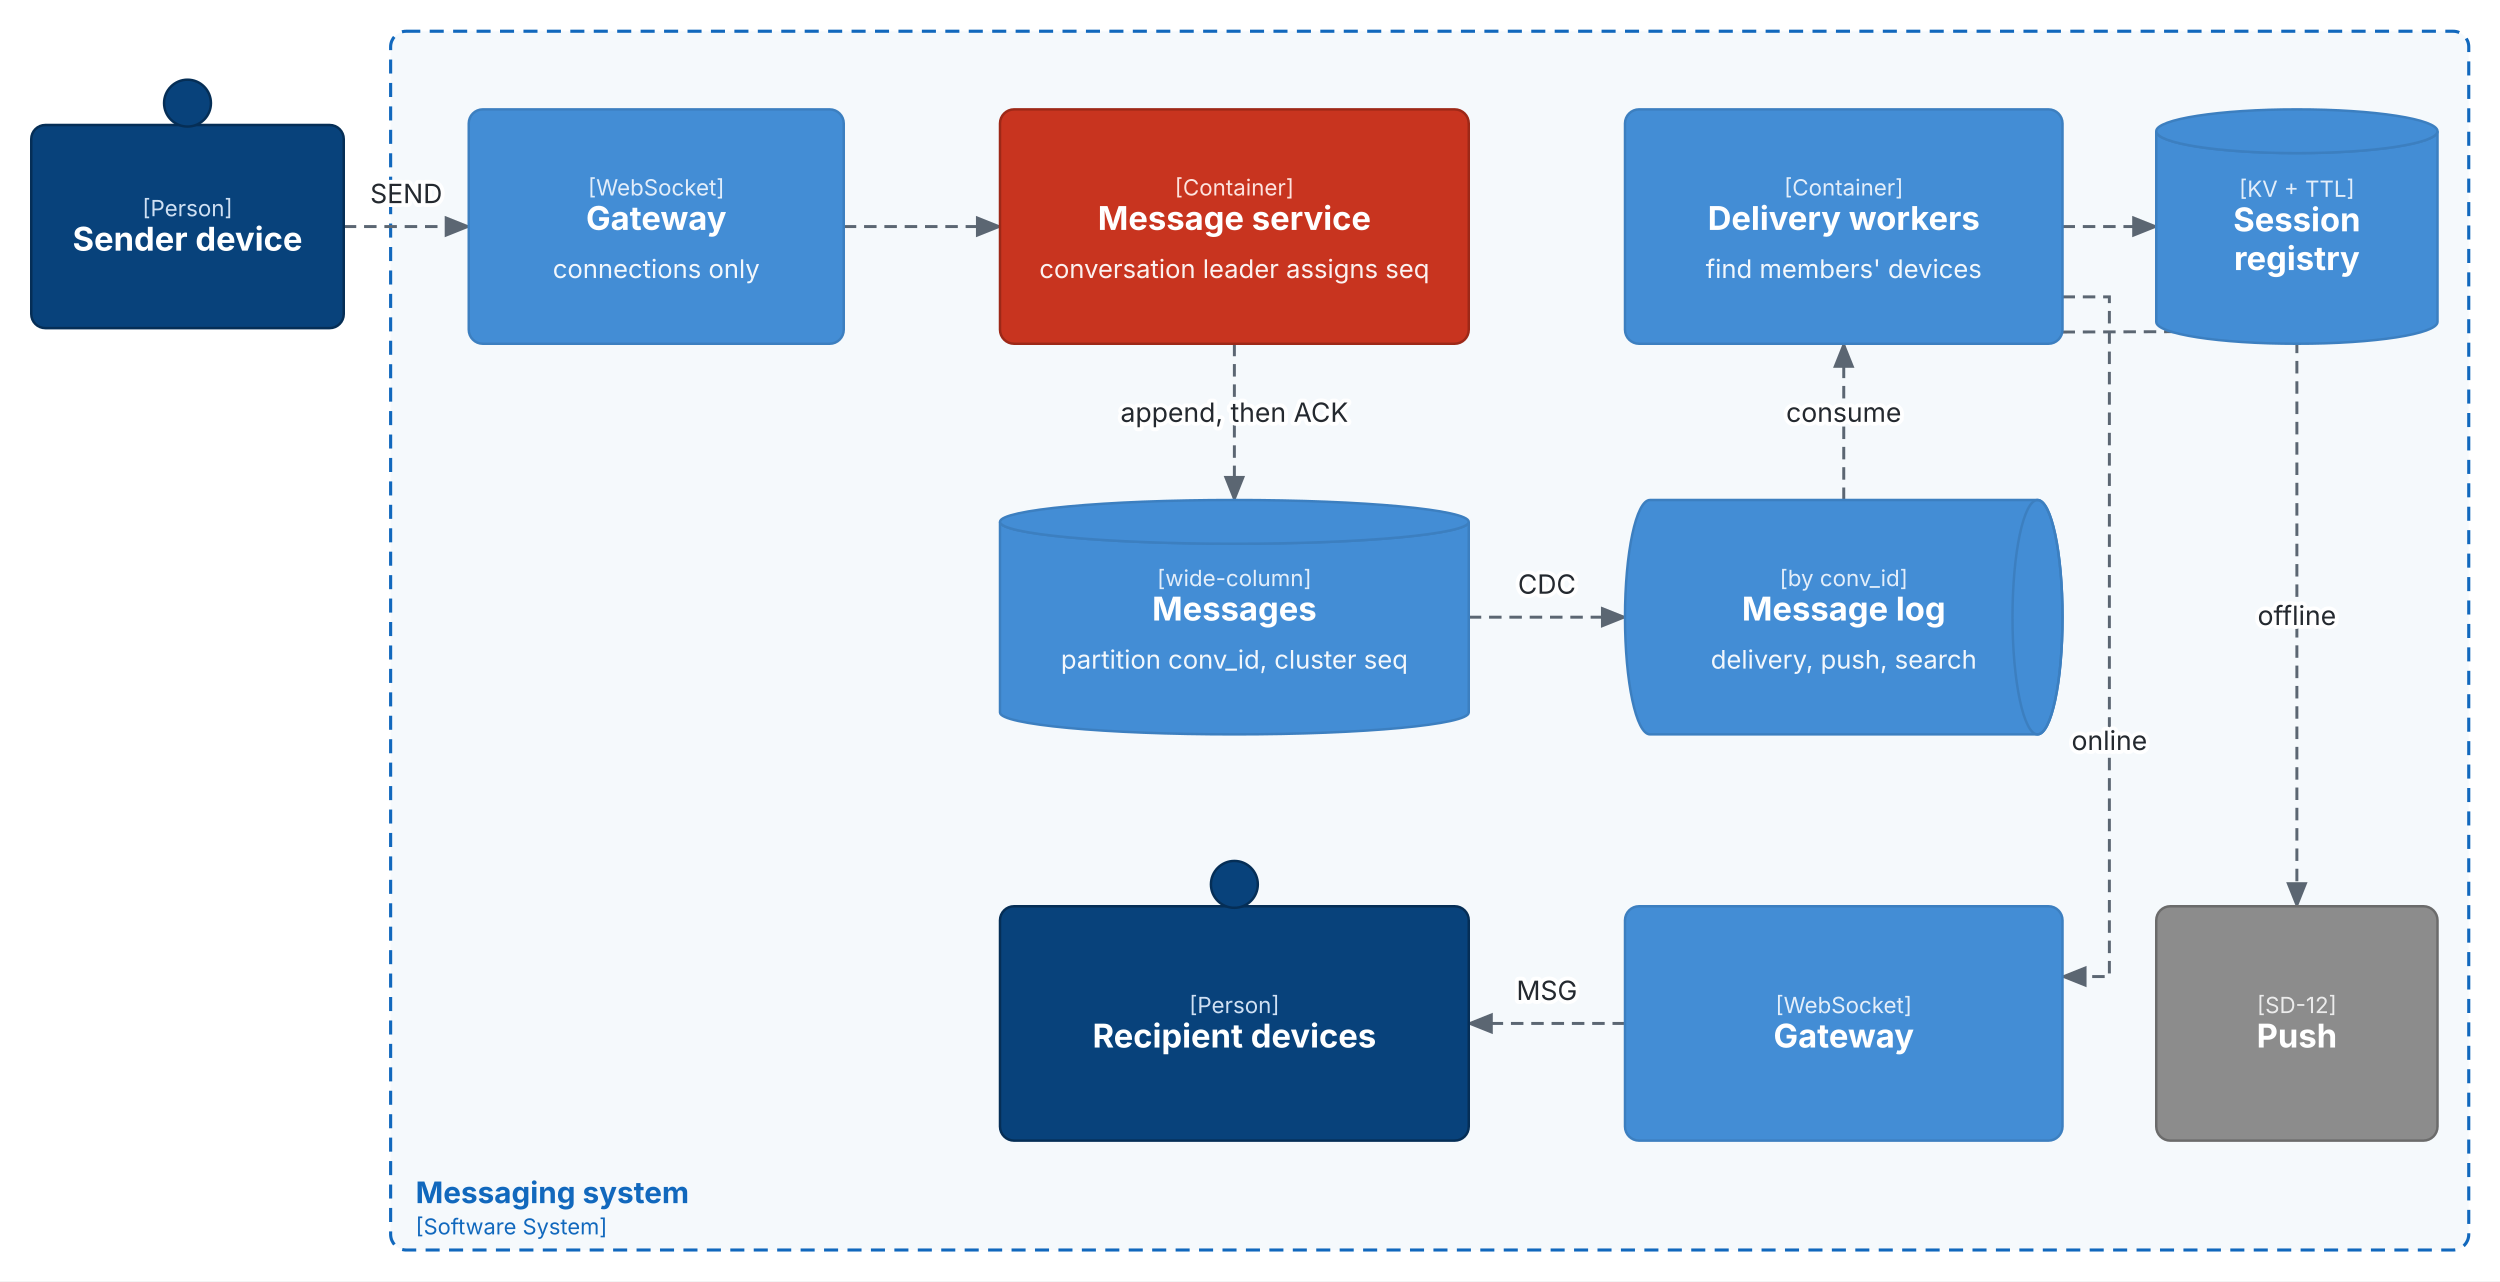
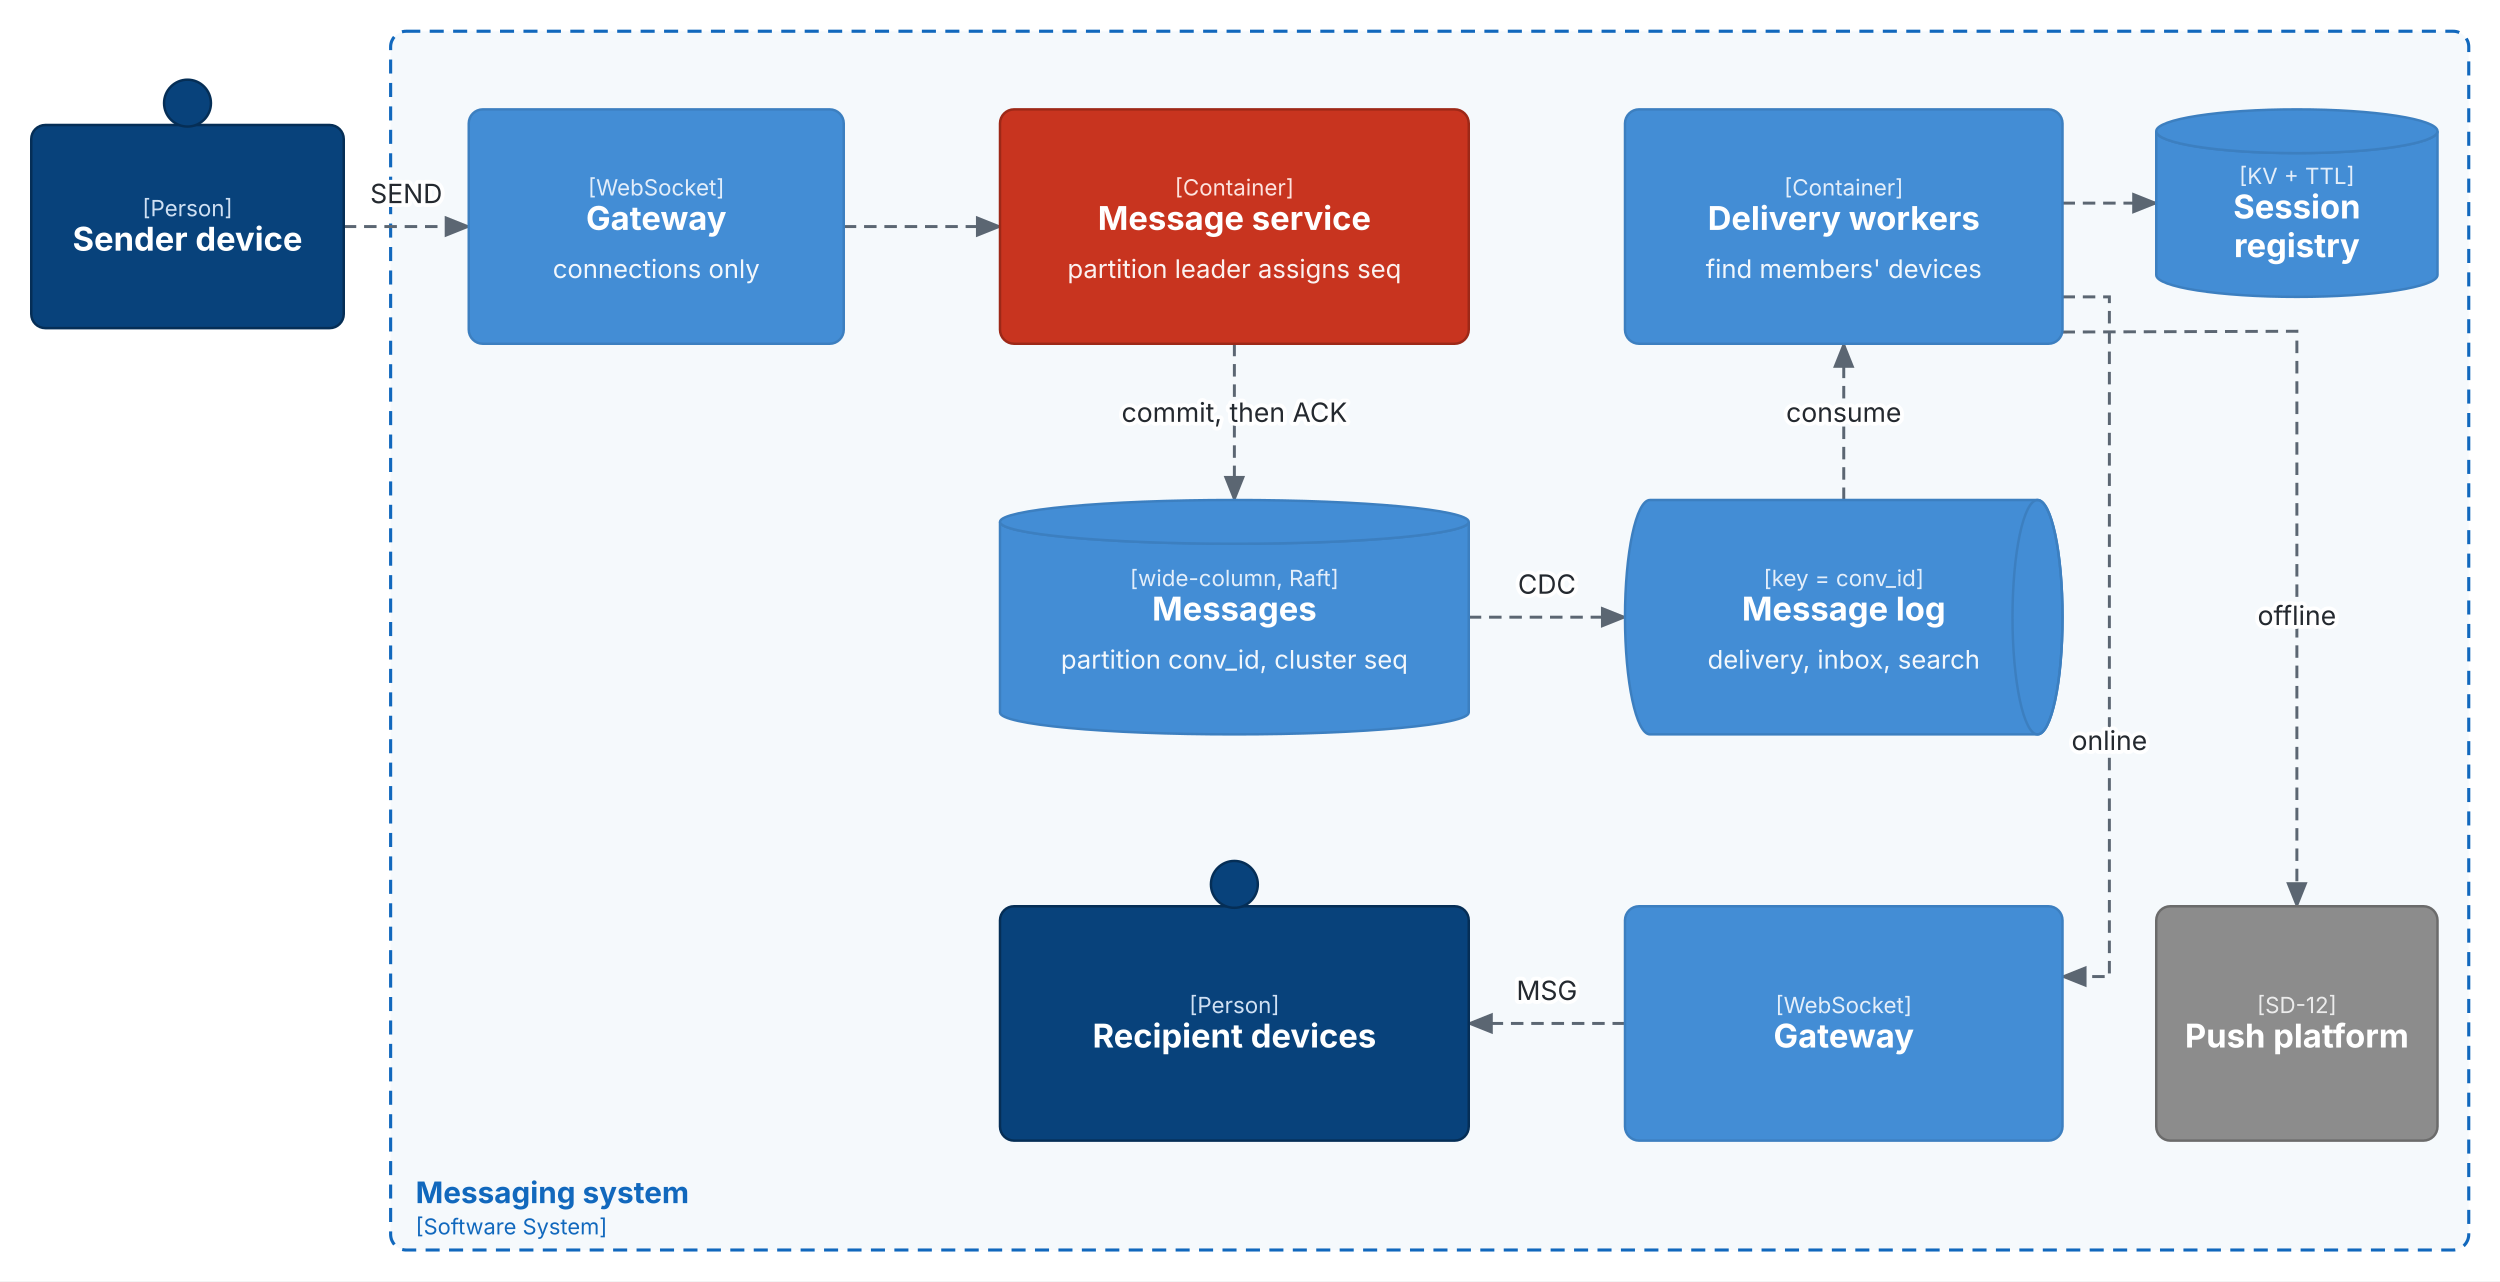
<svg xmlns="http://www.w3.org/2000/svg" class="c4" viewBox="0 0 1600 820" width="1600" height="820">
  <defs>
    <marker id="c4a" viewBox="0 0 10 10" refX="9" refY="5" markerWidth="9" markerHeight="9" orient="auto">
      <path d="M0,1 L10,5 L0,9 z" fill="#5b6672" />
    </marker>
    <marker id="c4a-s" viewBox="0 0 10 10" refX="1" refY="5" markerWidth="9" markerHeight="9" orient="auto">
      <path d="M10,1 L0,5 L10,9 z" fill="#5b6672" />
    </marker>
  </defs>
  <rect width="1600" height="820" fill="#ffffff" />
  <rect x="250" y="20" width="1330" height="780" rx="10" fill="#1168bd" fill-opacity="0.04" stroke="#1168bd" stroke-width="2" stroke-dasharray="9 6" />
  <text x="266" y="770" font-family="Inter, Helvetica, Arial, sans-serif" font-size="19" font-weight="700" fill="#1168bd">Messaging system</text>
  <text x="266" y="790" font-family="Inter, Helvetica, Arial, sans-serif" font-size="14" fill="#1168bd">[Software System]</text>
  <path d="M220.0,145.0 L300.0,145.0" fill="none" stroke="#5b6672" stroke-width="1.9" stroke-dasharray="8 5" marker-end="url(#c4a)" />
  <text x="260.0" y="130.0" text-anchor="middle" font-family="Inter, Helvetica, Arial, sans-serif" font-size="17.0" fill="#24292f" font-style="normal" paint-order="stroke" stroke="#ffffff" stroke-width="5" stroke-linejoin="round">SEND</text>
  <path d="M540.0,145.0 L640.0,145.0" fill="none" stroke="#5b6672" stroke-width="1.9" stroke-dasharray="8 5" marker-end="url(#c4a)" />
  <path d="M790.0,220.0 L790.0,320.0" fill="none" stroke="#5b6672" stroke-width="1.9" stroke-dasharray="8 5" marker-end="url(#c4a)" />
-   <text x="790.0" y="270.0" text-anchor="middle" font-family="Inter, Helvetica, Arial, sans-serif" font-size="17.0" fill="#24292f" font-style="normal" paint-order="stroke" stroke="#ffffff" stroke-width="5" stroke-linejoin="round">append, then ACK</text>
+   <text x="790.0" y="270.0" text-anchor="middle" font-family="Inter, Helvetica, Arial, sans-serif" font-size="17.0" fill="#24292f" font-style="normal" paint-order="stroke" stroke="#ffffff" stroke-width="5" stroke-linejoin="round">commit, then ACK</text>
  <path d="M940.0,395.0 L1040.0,395.0" fill="none" stroke="#5b6672" stroke-width="1.9" stroke-dasharray="8 5" marker-end="url(#c4a)" />
  <text x="990.0" y="380.0" text-anchor="middle" font-family="Inter, Helvetica, Arial, sans-serif" font-size="17.0" fill="#24292f" font-style="normal" paint-order="stroke" stroke="#ffffff" stroke-width="5" stroke-linejoin="round">CDC</text>
  <path d="M1180.0,320.0 L1180.0,220.0" fill="none" stroke="#5b6672" stroke-width="1.9" stroke-dasharray="8 5" marker-end="url(#c4a)" />
  <text x="1180.0" y="270.0" text-anchor="middle" font-family="Inter, Helvetica, Arial, sans-serif" font-size="17.0" fill="#24292f" font-style="normal" paint-order="stroke" stroke="#ffffff" stroke-width="5" stroke-linejoin="round">consume</text>
-   <path d="M1320.0,145.0 L1380.0,145.0" fill="none" stroke="#5b6672" stroke-width="1.9" stroke-dasharray="8 5" marker-end="url(#c4a)" />
+   <path d="M1320.0,130.0 L1380.0,130.0" fill="none" stroke="#5b6672" stroke-width="1.9" stroke-dasharray="8 5" marker-end="url(#c4a)" />
  <path d="M1320.0,190.0 L1350.0,190.0 L1350.0,625.0 L1320.0,625.0" fill="none" stroke="#5b6672" stroke-width="1.9" stroke-dasharray="8 5" marker-end="url(#c4a)" />
  <text x="1350.0" y="480.0" text-anchor="middle" font-family="Inter, Helvetica, Arial, sans-serif" font-size="17.0" fill="#24292f" font-style="normal" paint-order="stroke" stroke="#ffffff" stroke-width="5" stroke-linejoin="round">online</text>
  <path d="M1040.0,655.0 L940.0,655.0" fill="none" stroke="#5b6672" stroke-width="1.9" stroke-dasharray="8 5" marker-end="url(#c4a)" />
  <text x="990.0" y="640.0" text-anchor="middle" font-family="Inter, Helvetica, Arial, sans-serif" font-size="17.0" fill="#24292f" font-style="normal" paint-order="stroke" stroke="#ffffff" stroke-width="5" stroke-linejoin="round">MSG</text>
  <path d="M1320.0,212.5 L1470.0,212.0 L1470.0,580.0" fill="none" stroke="#5b6672" stroke-width="1.9" stroke-dasharray="8 5" marker-end="url(#c4a)" />
  <text x="1470.0" y="400.0" text-anchor="middle" font-family="Inter, Helvetica, Arial, sans-serif" font-size="17.0" fill="#24292f" font-style="normal" paint-order="stroke" stroke="#ffffff" stroke-width="5" stroke-linejoin="round">offline</text>
  <rect x="20" y="80" width="200" height="130" rx="9" fill="#08427b" stroke="#052e56" stroke-width="1.6" />
  <circle cx="120.0" cy="66" r="15" fill="#08427b" stroke="#052e56" stroke-width="1.6" />
  <text x="120.0" y="138.385" text-anchor="middle" font-family="Inter, Helvetica, Arial, sans-serif" font-size="14.3" fill="#cfe0f3">[Person]</text>
  <text x="120.0" y="160.435" text-anchor="middle" font-family="Inter, Helvetica, Arial, sans-serif" font-size="21" font-weight="700" fill="#ffffff">Sender device</text>
  <rect x="300" y="70" width="240" height="150" rx="9" fill="#438dd5" stroke="#3c7fc0" stroke-width="1.6" />
  <text x="420.0" y="125.095" text-anchor="middle" font-family="Inter, Helvetica, Arial, sans-serif" font-size="14.3" fill="#e3eefa">[WebSocket]</text>
  <text x="420.0" y="147.145" text-anchor="middle" font-family="Inter, Helvetica, Arial, sans-serif" font-size="21" font-weight="700" fill="#ffffff">Gateway</text>
  <text x="420.0" y="177.925" text-anchor="middle" font-family="Inter, Helvetica, Arial, sans-serif" font-size="16.4" fill="#ffffff" fill-opacity="0.93">connections only</text>
  <rect x="640" y="70" width="300" height="150" rx="9" fill="#c8341f" stroke="#9d2817" stroke-width="1.6" />
  <text x="790.0" y="125.095" text-anchor="middle" font-family="Inter, Helvetica, Arial, sans-serif" font-size="14.3" fill="#fde3de">[Container]</text>
  <text x="790.0" y="147.145" text-anchor="middle" font-family="Inter, Helvetica, Arial, sans-serif" font-size="21" font-weight="700" fill="#ffffff">Message service</text>
-   <text x="790.0" y="177.925" text-anchor="middle" font-family="Inter, Helvetica, Arial, sans-serif" font-size="16.4" fill="#ffffff" fill-opacity="0.93">conversation leader assigns seq</text>
+   <text x="790.0" y="177.925" text-anchor="middle" font-family="Inter, Helvetica, Arial, sans-serif" font-size="16.4" fill="#ffffff" fill-opacity="0.93">partition leader assigns seq</text>
  <path d="M640,334 a150.0,14 0 0,0 300,0 v122 a150.0,14 0 0,1 -300,0 z" fill="#438dd5" stroke="#3c7fc0" stroke-width="1.6" />
  <ellipse cx="790.0" cy="334" rx="150.0" ry="14" fill="#438dd5" stroke="#3c7fc0" stroke-width="1.6" />
-   <text x="790.0" y="375.095" text-anchor="middle" font-family="Inter, Helvetica, Arial, sans-serif" font-size="14.3" fill="#e3eefa">[wide-column]</text>
+   <text x="790.0" y="375.095" text-anchor="middle" font-family="Inter, Helvetica, Arial, sans-serif" font-size="14.3" fill="#e3eefa">[wide-column, Raft]</text>
  <text x="790.0" y="397.145" text-anchor="middle" font-family="Inter, Helvetica, Arial, sans-serif" font-size="21" font-weight="700" fill="#ffffff">Messages</text>
  <text x="790.0" y="427.925" text-anchor="middle" font-family="Inter, Helvetica, Arial, sans-serif" font-size="16.4" fill="#ffffff" fill-opacity="0.93">partition conv_id, cluster seq</text>
  <path d="M1056,320 h248 a16,75.0 0 0,1 0,150 h-248 a16,75.0 0 0,1 0,-150 z" fill="#438dd5" stroke="#3c7fc0" stroke-width="1.6" />
  <ellipse cx="1304" cy="395.0" rx="16" ry="75.0" fill="none" stroke="#3c7fc0" stroke-width="1.6" />
-   <text x="1180.0" y="375.095" text-anchor="middle" font-family="Inter, Helvetica, Arial, sans-serif" font-size="14.3" fill="#e3eefa">[by conv_id]</text>
+   <text x="1180.0" y="375.095" text-anchor="middle" font-family="Inter, Helvetica, Arial, sans-serif" font-size="14.3" fill="#e3eefa">[key = conv_id]</text>
  <text x="1180.0" y="397.145" text-anchor="middle" font-family="Inter, Helvetica, Arial, sans-serif" font-size="21" font-weight="700" fill="#ffffff">Message log</text>
-   <text x="1180.0" y="427.925" text-anchor="middle" font-family="Inter, Helvetica, Arial, sans-serif" font-size="16.4" fill="#ffffff" fill-opacity="0.93">delivery, push, search</text>
+   <text x="1180.0" y="427.925" text-anchor="middle" font-family="Inter, Helvetica, Arial, sans-serif" font-size="16.4" fill="#ffffff" fill-opacity="0.93">delivery, inbox, search</text>
  <rect x="1040" y="70" width="280" height="150" rx="9" fill="#438dd5" stroke="#3c7fc0" stroke-width="1.6" />
  <text x="1180.0" y="125.095" text-anchor="middle" font-family="Inter, Helvetica, Arial, sans-serif" font-size="14.3" fill="#e3eefa">[Container]</text>
  <text x="1180.0" y="147.145" text-anchor="middle" font-family="Inter, Helvetica, Arial, sans-serif" font-size="21" font-weight="700" fill="#ffffff">Delivery workers</text>
  <text x="1180.0" y="177.925" text-anchor="middle" font-family="Inter, Helvetica, Arial, sans-serif" font-size="16.4" fill="#ffffff" fill-opacity="0.93">find members' devices</text>
-   <path d="M1380,84 a90.0,14 0 0,0 180,0 v122 a90.0,14 0 0,1 -180,0 z" fill="#438dd5" stroke="#3c7fc0" stroke-width="1.6" />
+   <path d="M1380,84 a90.0,14 0 0,0 180,0 v92 a90.0,14 0 0,1 -180,0 z" fill="#438dd5" stroke="#3c7fc0" stroke-width="1.6" />
  <ellipse cx="1470.0" cy="84" rx="90.0" ry="14" fill="#438dd5" stroke="#3c7fc0" stroke-width="1.6" />
-   <text x="1470.0" y="125.995" text-anchor="middle" font-family="Inter, Helvetica, Arial, sans-serif" font-size="14.3" fill="#e3eefa">[KV + TTL]</text>
-   <text x="1470.0" y="148.045" text-anchor="middle" font-family="Inter, Helvetica, Arial, sans-serif" font-size="21" font-weight="700" fill="#ffffff">Session</text>
-   <text x="1470.0" y="172.825" text-anchor="middle" font-family="Inter, Helvetica, Arial, sans-serif" font-size="21" font-weight="700" fill="#ffffff">registry</text>
+   <text x="1470.0" y="117.75" text-anchor="middle" font-family="Inter, Helvetica, Arial, sans-serif" font-size="14.3" fill="#e3eefa">[KV + TTL]</text>
+   <text x="1470.0" y="139.8" text-anchor="middle" font-family="Inter, Helvetica, Arial, sans-serif" font-size="21" font-weight="700" fill="#ffffff">Session</text>
+   <text x="1470.0" y="164.58" text-anchor="middle" font-family="Inter, Helvetica, Arial, sans-serif" font-size="21" font-weight="700" fill="#ffffff">registry</text>
  <rect x="1040" y="580" width="280" height="150" rx="9" fill="#438dd5" stroke="#3c7fc0" stroke-width="1.6" />
  <text x="1180.0" y="648.385" text-anchor="middle" font-family="Inter, Helvetica, Arial, sans-serif" font-size="14.3" fill="#e3eefa">[WebSocket]</text>
  <text x="1180.0" y="670.435" text-anchor="middle" font-family="Inter, Helvetica, Arial, sans-serif" font-size="21" font-weight="700" fill="#ffffff">Gateway</text>
  <rect x="640" y="580" width="300" height="150" rx="9" fill="#08427b" stroke="#052e56" stroke-width="1.6" />
  <circle cx="790.0" cy="566" r="15" fill="#08427b" stroke="#052e56" stroke-width="1.6" />
  <text x="790.0" y="648.385" text-anchor="middle" font-family="Inter, Helvetica, Arial, sans-serif" font-size="14.3" fill="#cfe0f3">[Person]</text>
  <text x="790.0" y="670.435" text-anchor="middle" font-family="Inter, Helvetica, Arial, sans-serif" font-size="21" font-weight="700" fill="#ffffff">Recipient devices</text>
  <rect x="1380" y="580" width="180" height="150" rx="9" fill="#8c8c8c" stroke="#6b6b6b" stroke-width="1.6" />
  <text x="1470.0" y="648.385" text-anchor="middle" font-family="Inter, Helvetica, Arial, sans-serif" font-size="14.3" fill="#ececec">[SD-12]</text>
-   <text x="1470.0" y="670.435" text-anchor="middle" font-family="Inter, Helvetica, Arial, sans-serif" font-size="21" font-weight="700" fill="#ffffff">Push</text>
+   <text x="1470.0" y="670.435" text-anchor="middle" font-family="Inter, Helvetica, Arial, sans-serif" font-size="21" font-weight="700" fill="#ffffff">Push platform</text>
</svg>
